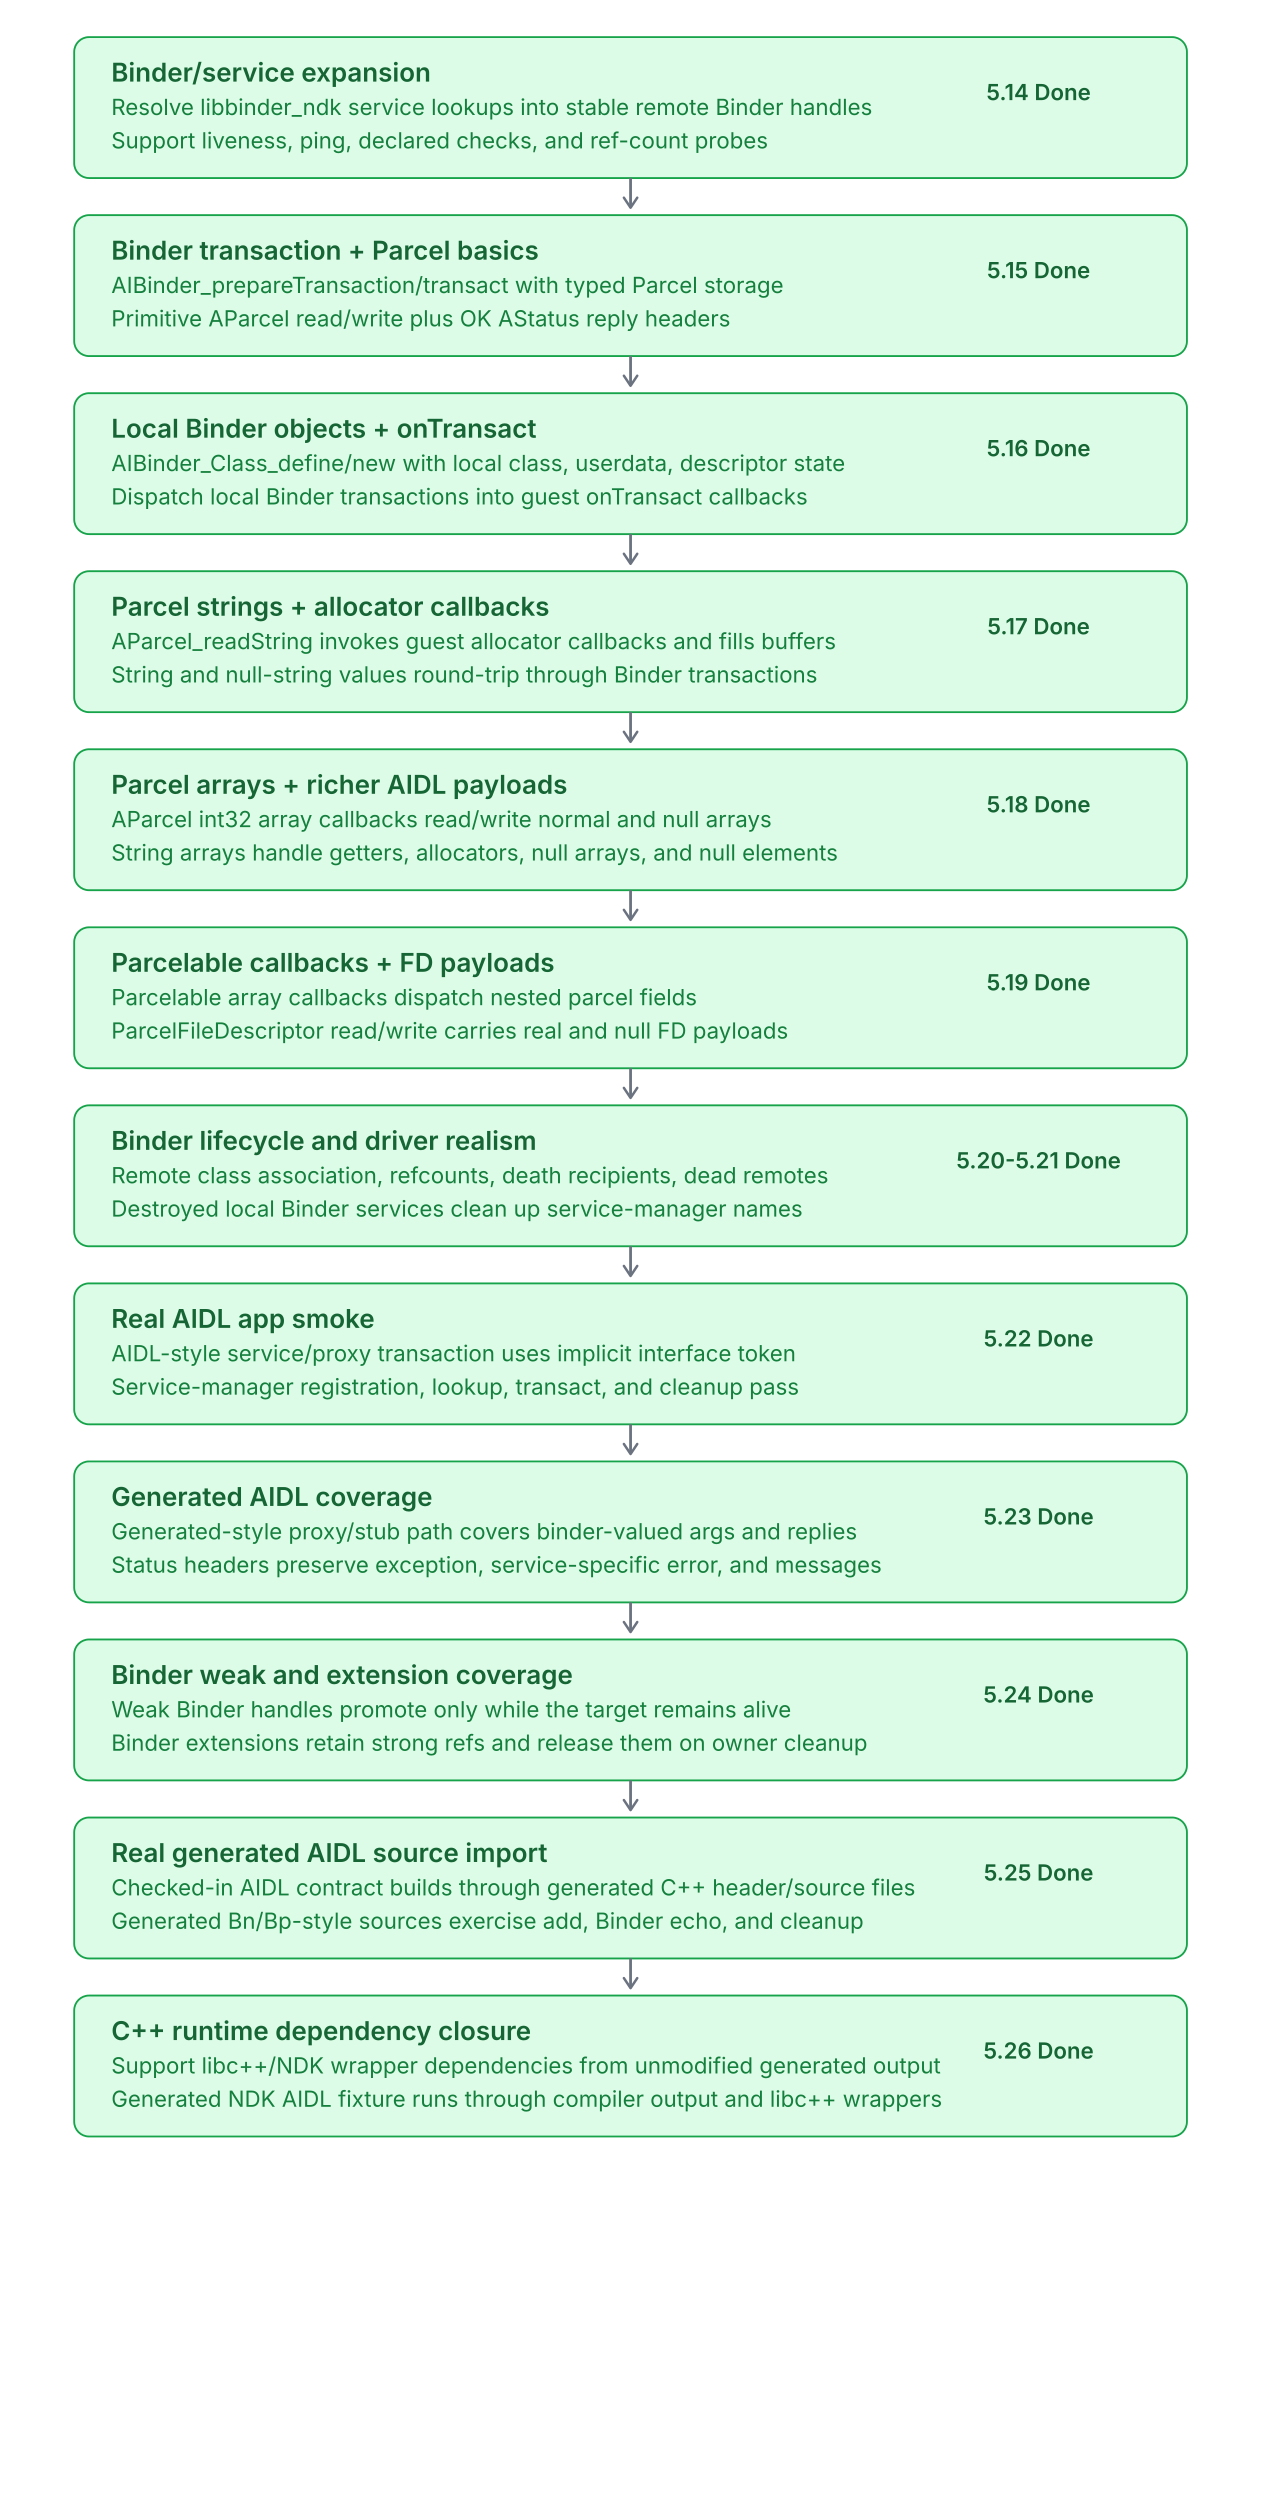
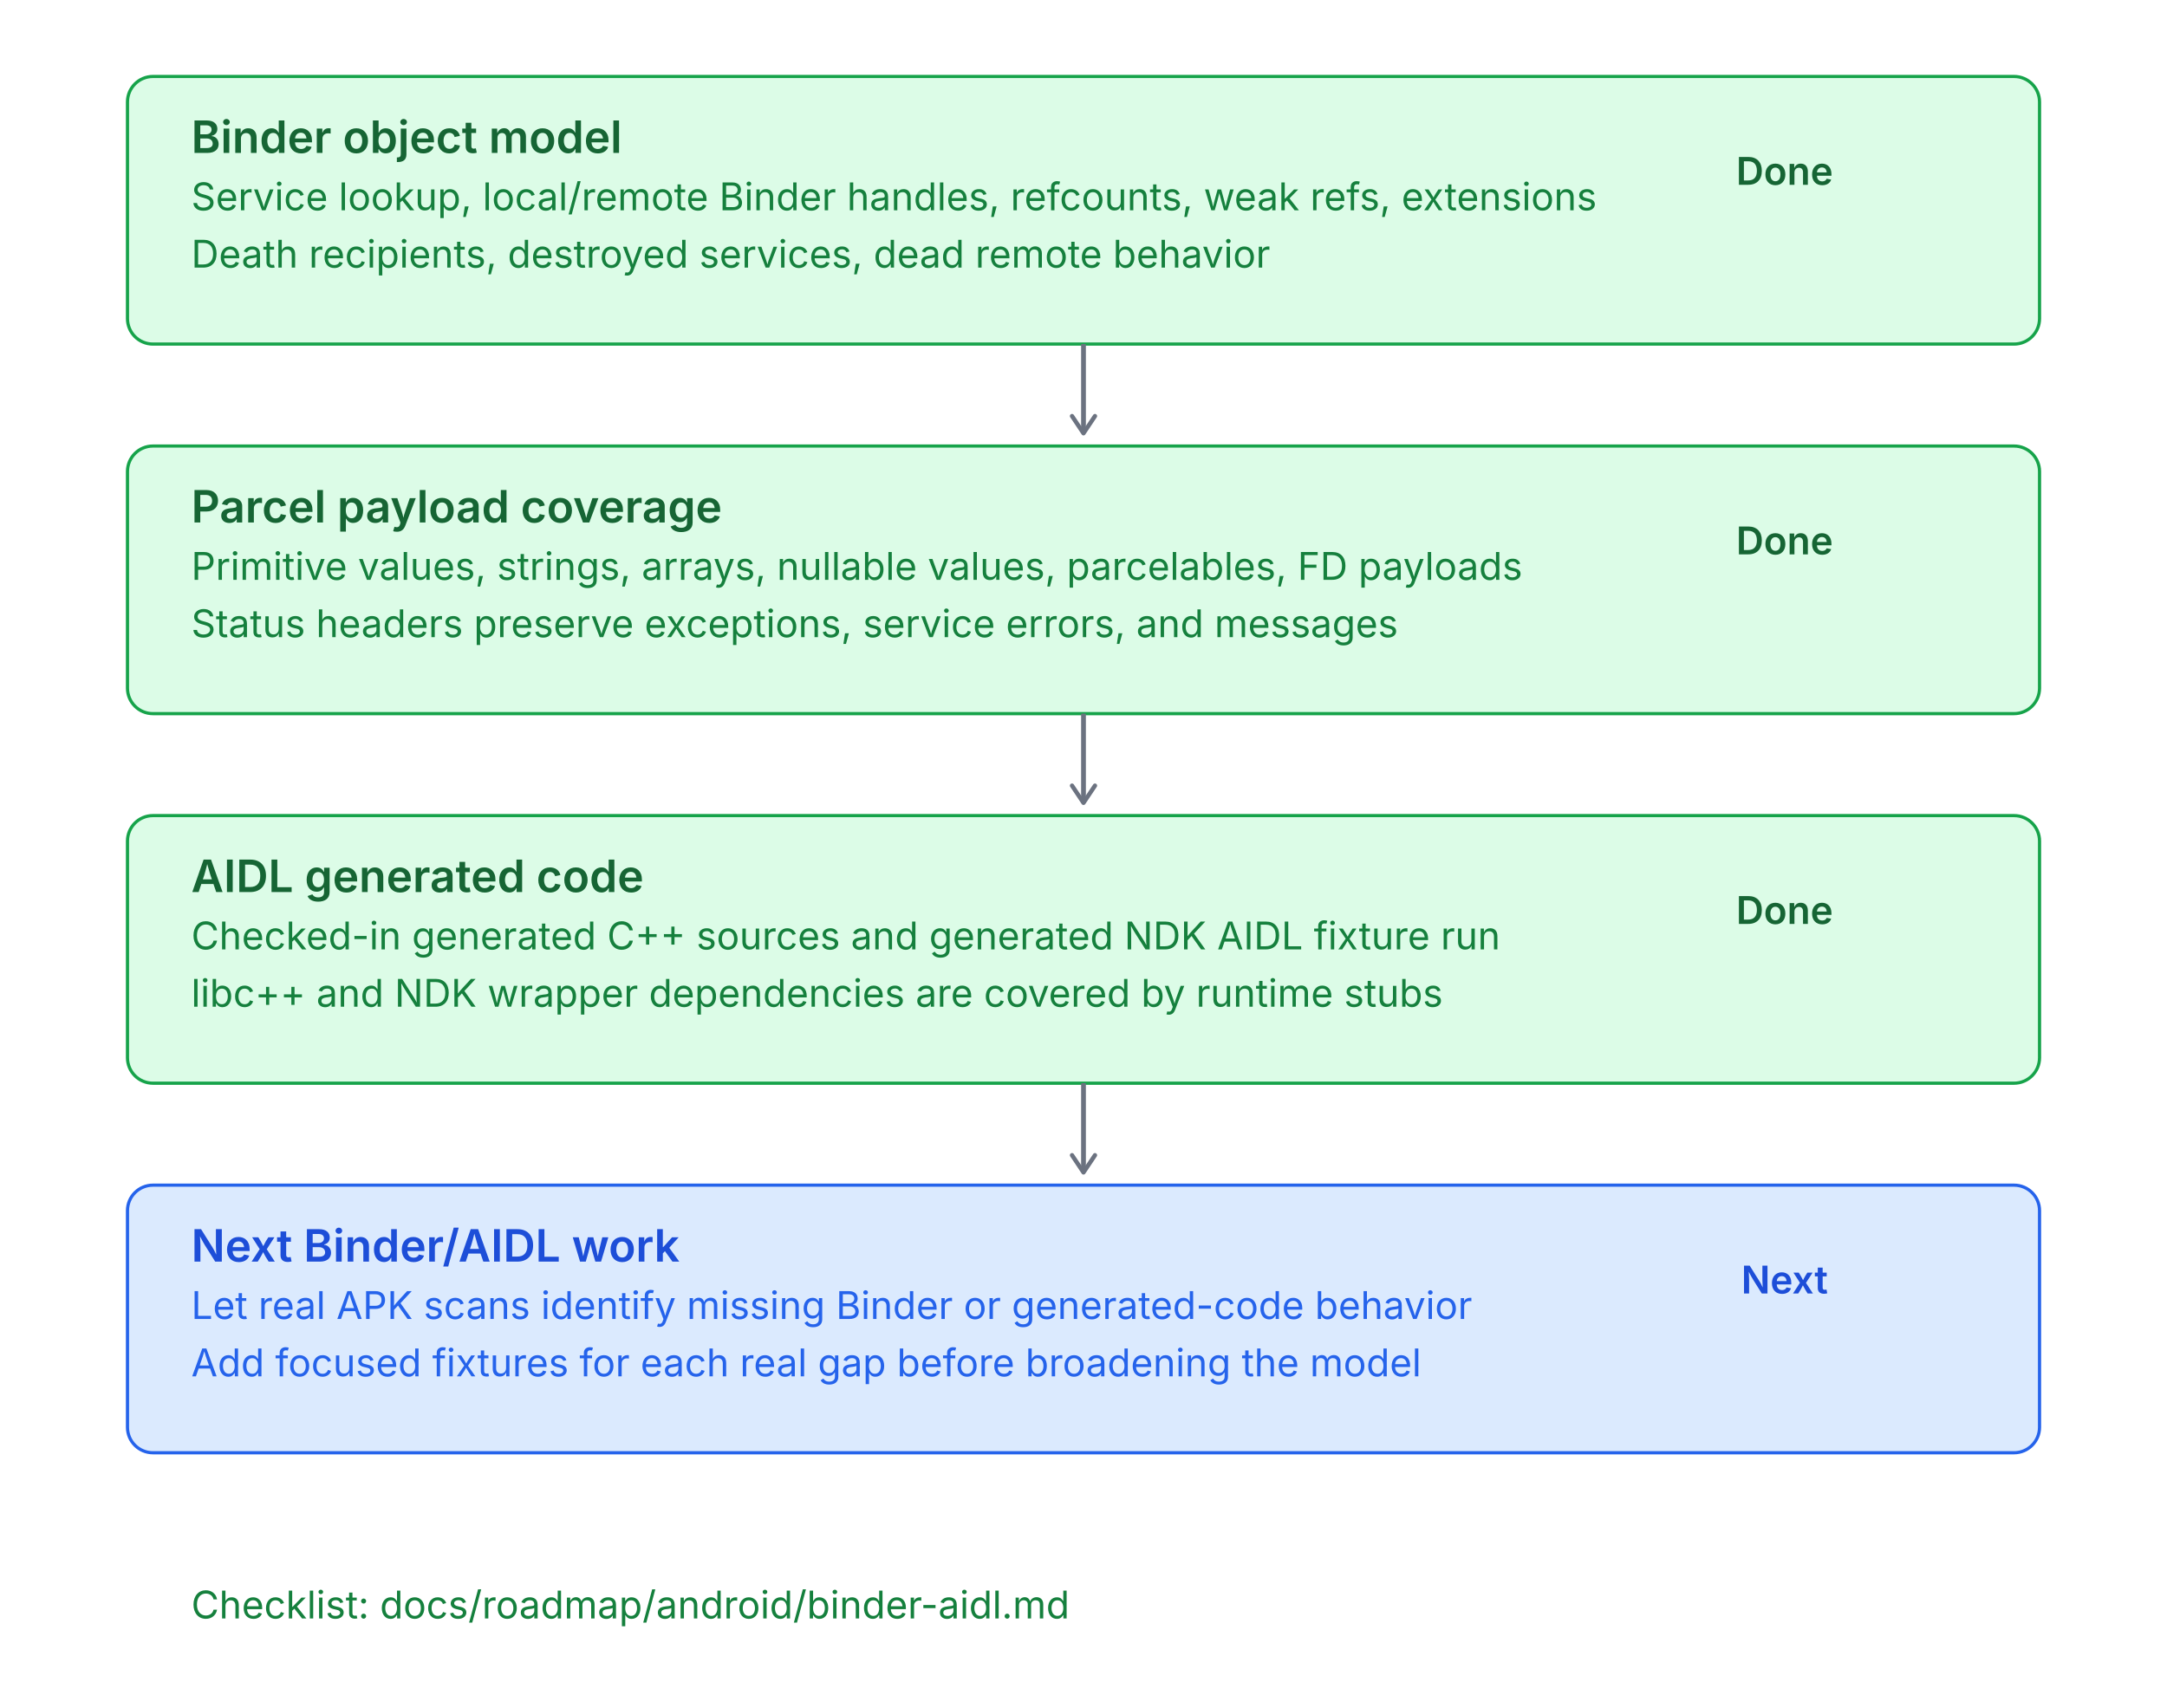
- <svg xmlns="http://www.w3.org/2000/svg" width="100%" viewBox="0 0 680 1348" role="img">
+ <svg xmlns="http://www.w3.org/2000/svg" width="100%" viewBox="0 0 680 536" role="img">
  <style>
text{font-family:-apple-system,BlinkMacSystemFont,"Segoe UI",sans-serif}
.done{fill:#DCFCE7;stroke:#16A34A;stroke-width:1}
.done-title{fill:#166534;font-size:14px;font-weight:600}
.done-subtitle{fill:#15803D;font-size:12px}
- .phase-label{font-size:12px;font-weight:600}
+ .next{fill:#DBEAFE;stroke:#2563EB;stroke-width:1}
+ .next-title{fill:#1D4ED8;font-size:14px;font-weight:600}
+ .next-subtitle{fill:#2563EB;font-size:12px}
+ .label{font-size:12px;font-weight:600}
.arrow{stroke:#6B7280;stroke-width:1.5;fill:none}
</style>
  <defs>
    <marker id="arrow" viewBox="0 0 10 10" refX="8" refY="5" markerWidth="6" markerHeight="6" orient="auto-start-reverse">
      <path d="M2 1L8 5L2 9" fill="none" stroke="#6B7280" stroke-width="1.5" stroke-linecap="round" stroke-linejoin="round" />
    </marker>
  </defs>
  <g>
-     <rect class="done" x="40" y="20" width="600" height="76" rx="8" />
-     <text class="done-title" x="60" y="44">Binder/service expansion</text>
-     <text class="done-subtitle" x="60" y="62">Resolve libbinder_ndk service lookups into stable remote Binder handles</text>
-     <text class="done-subtitle" x="60" y="80">Support liveness, ping, declared checks, and ref-count probes</text>
-     <text class="done-title phase-label" x="560" y="54" text-anchor="middle">5.14 Done</text>
+     <rect class="done" x="40" y="24" width="600" height="84" rx="8" />
+     <text class="done-title" x="60" y="48">Binder object model</text>
+     <text class="done-subtitle" x="60" y="66">Service lookup, local/remote Binder handles, refcounts, weak refs, extensions</text>
+     <text class="done-subtitle" x="60" y="84">Death recipients, destroyed services, dead remote behavior</text>
+     <text class="done-title label" x="560" y="58" text-anchor="middle">Done</text>
  </g>
-   <line class="arrow" x1="340" y1="96" x2="340" y2="112" marker-end="url(#arrow)" />
+   <line class="arrow" x1="340" y1="108" x2="340" y2="136" marker-end="url(#arrow)" />
  <g>
-     <rect class="done" x="40" y="116" width="600" height="76" rx="8" />
-     <text class="done-title" x="60" y="140">Binder transaction + Parcel basics</text>
-     <text class="done-subtitle" x="60" y="158">AIBinder_prepareTransaction/transact with typed Parcel storage</text>
-     <text class="done-subtitle" x="60" y="176">Primitive AParcel read/write plus OK AStatus reply headers</text>
-     <text class="done-title phase-label" x="560" y="150" text-anchor="middle">5.15 Done</text>
+     <rect class="done" x="40" y="140" width="600" height="84" rx="8" />
+     <text class="done-title" x="60" y="164">Parcel payload coverage</text>
+     <text class="done-subtitle" x="60" y="182">Primitive values, strings, arrays, nullable values, parcelables, FD payloads</text>
+     <text class="done-subtitle" x="60" y="200">Status headers preserve exceptions, service errors, and messages</text>
+     <text class="done-title label" x="560" y="174" text-anchor="middle">Done</text>
  </g>
-   <line class="arrow" x1="340" y1="192" x2="340" y2="208" marker-end="url(#arrow)" />
+   <line class="arrow" x1="340" y1="224" x2="340" y2="252" marker-end="url(#arrow)" />
  <g>
-     <rect class="done" x="40" y="212" width="600" height="76" rx="8" />
-     <text class="done-title" x="60" y="236">Local Binder objects + onTransact</text>
-     <text class="done-subtitle" x="60" y="254">AIBinder_Class_define/new with local class, userdata, descriptor state</text>
-     <text class="done-subtitle" x="60" y="272">Dispatch local Binder transactions into guest onTransact callbacks</text>
-     <text class="done-title phase-label" x="560" y="246" text-anchor="middle">5.16 Done</text>
+     <rect class="done" x="40" y="256" width="600" height="84" rx="8" />
+     <text class="done-title" x="60" y="280">AIDL generated code</text>
+     <text class="done-subtitle" x="60" y="298">Checked-in generated C++ sources and generated NDK AIDL fixture run</text>
+     <text class="done-subtitle" x="60" y="316">libc++ and NDK wrapper dependencies are covered by runtime stubs</text>
+     <text class="done-title label" x="560" y="290" text-anchor="middle">Done</text>
  </g>
-   <line class="arrow" x1="340" y1="288" x2="340" y2="304" marker-end="url(#arrow)" />
+   <line class="arrow" x1="340" y1="340" x2="340" y2="368" marker-end="url(#arrow)" />
  <g>
-     <rect class="done" x="40" y="308" width="600" height="76" rx="8" />
-     <text class="done-title" x="60" y="332">Parcel strings + allocator callbacks</text>
-     <text class="done-subtitle" x="60" y="350">AParcel_readString invokes guest allocator callbacks and fills buffers</text>
-     <text class="done-subtitle" x="60" y="368">String and null-string values round-trip through Binder transactions</text>
-     <text class="done-title phase-label" x="560" y="342" text-anchor="middle">5.17 Done</text>
+     <rect class="next" x="40" y="372" width="600" height="84" rx="8" />
+     <text class="next-title" x="60" y="396">Next Binder/AIDL work</text>
+     <text class="next-subtitle" x="60" y="414">Let real APK scans identify missing Binder or generated-code behavior</text>
+     <text class="next-subtitle" x="60" y="432">Add focused fixtures for each real gap before broadening the model</text>
+     <text class="next-title label" x="560" y="406" text-anchor="middle">Next</text>
  </g>
-   <line class="arrow" x1="340" y1="384" x2="340" y2="400" marker-end="url(#arrow)" />
-   <g>
-     <rect class="done" x="40" y="404" width="600" height="76" rx="8" />
-     <text class="done-title" x="60" y="428">Parcel arrays + richer AIDL payloads</text>
-     <text class="done-subtitle" x="60" y="446">AParcel int32 array callbacks read/write normal and null arrays</text>
-     <text class="done-subtitle" x="60" y="464">String arrays handle getters, allocators, null arrays, and null elements</text>
-     <text class="done-title phase-label" x="560" y="438" text-anchor="middle">5.18 Done</text>
-   </g>
-   <line class="arrow" x1="340" y1="480" x2="340" y2="496" marker-end="url(#arrow)" />
-   <g>
-     <rect class="done" x="40" y="500" width="600" height="76" rx="8" />
-     <text class="done-title" x="60" y="524">Parcelable callbacks + FD payloads</text>
-     <text class="done-subtitle" x="60" y="542">Parcelable array callbacks dispatch nested parcel fields</text>
-     <text class="done-subtitle" x="60" y="560">ParcelFileDescriptor read/write carries real and null FD payloads</text>
-     <text class="done-title phase-label" x="560" y="534" text-anchor="middle">5.19 Done</text>
-   </g>
-   <line class="arrow" x1="340" y1="576" x2="340" y2="592" marker-end="url(#arrow)" />
-   <g>
-     <rect class="done" x="40" y="596" width="600" height="76" rx="8" />
-     <text class="done-title" x="60" y="620">Binder lifecycle and driver realism</text>
-     <text class="done-subtitle" x="60" y="638">Remote class association, refcounts, death recipients, dead remotes</text>
-     <text class="done-subtitle" x="60" y="656">Destroyed local Binder services clean up service-manager names</text>
-     <text class="done-title phase-label" x="560" y="630" text-anchor="middle">5.20-5.21 Done</text>
-   </g>
-   <line class="arrow" x1="340" y1="672" x2="340" y2="688" marker-end="url(#arrow)" />
-   <g>
-     <rect class="done" x="40" y="692" width="600" height="76" rx="8" />
-     <text class="done-title" x="60" y="716">Real AIDL app smoke</text>
-     <text class="done-subtitle" x="60" y="734">AIDL-style service/proxy transaction uses implicit interface token</text>
-     <text class="done-subtitle" x="60" y="752">Service-manager registration, lookup, transact, and cleanup pass</text>
-     <text class="done-title phase-label" x="560" y="726" text-anchor="middle">5.22 Done</text>
-   </g>
-   <line class="arrow" x1="340" y1="768" x2="340" y2="784" marker-end="url(#arrow)" />
-   <g>
-     <rect class="done" x="40" y="788" width="600" height="76" rx="8" />
-     <text class="done-title" x="60" y="812">Generated AIDL coverage</text>
-     <text class="done-subtitle" x="60" y="830">Generated-style proxy/stub path covers binder-valued args and replies</text>
-     <text class="done-subtitle" x="60" y="848">Status headers preserve exception, service-specific error, and messages</text>
-     <text class="done-title phase-label" x="560" y="822" text-anchor="middle">5.23 Done</text>
-   </g>
-   <line class="arrow" x1="340" y1="864" x2="340" y2="880" marker-end="url(#arrow)" />
-   <g>
-     <rect class="done" x="40" y="884" width="600" height="76" rx="8" />
-     <text class="done-title" x="60" y="908">Binder weak and extension coverage</text>
-     <text class="done-subtitle" x="60" y="926">Weak Binder handles promote only while the target remains alive</text>
-     <text class="done-subtitle" x="60" y="944">Binder extensions retain strong refs and release them on owner cleanup</text>
-     <text class="done-title phase-label" x="560" y="918" text-anchor="middle">5.24 Done</text>
-   </g>
-   <line class="arrow" x1="340" y1="960" x2="340" y2="976" marker-end="url(#arrow)" />
-   <g>
-     <rect class="done" x="40" y="980" width="600" height="76" rx="8" />
-     <text class="done-title" x="60" y="1004">Real generated AIDL source import</text>
-     <text class="done-subtitle" x="60" y="1022">Checked-in AIDL contract builds through generated C++ header/source files</text>
-     <text class="done-subtitle" x="60" y="1040">Generated Bn/Bp-style sources exercise add, Binder echo, and cleanup</text>
-     <text class="done-title phase-label" x="560" y="1014" text-anchor="middle">5.25 Done</text>
-   </g>
-   <line class="arrow" x1="340" y1="1056" x2="340" y2="1072" marker-end="url(#arrow)" />
-   <g>
-     <rect class="done" x="40" y="1076" width="600" height="76" rx="8" />
-     <text class="done-title" x="60" y="1100">C++ runtime dependency closure</text>
-     <text class="done-subtitle" x="60" y="1118">Support libc++/NDK wrapper dependencies from unmodified generated output</text>
-     <text class="done-subtitle" x="60" y="1136">Generated NDK AIDL fixture runs through compiler output and libc++ wrappers</text>
-     <text class="done-title phase-label" x="560" y="1110" text-anchor="middle">5.26 Done</text>
-   </g>
+   <text class="done-subtitle" x="60" y="508">Checklist: docs/roadmap/android/binder-aidl.md</text>
</svg>
